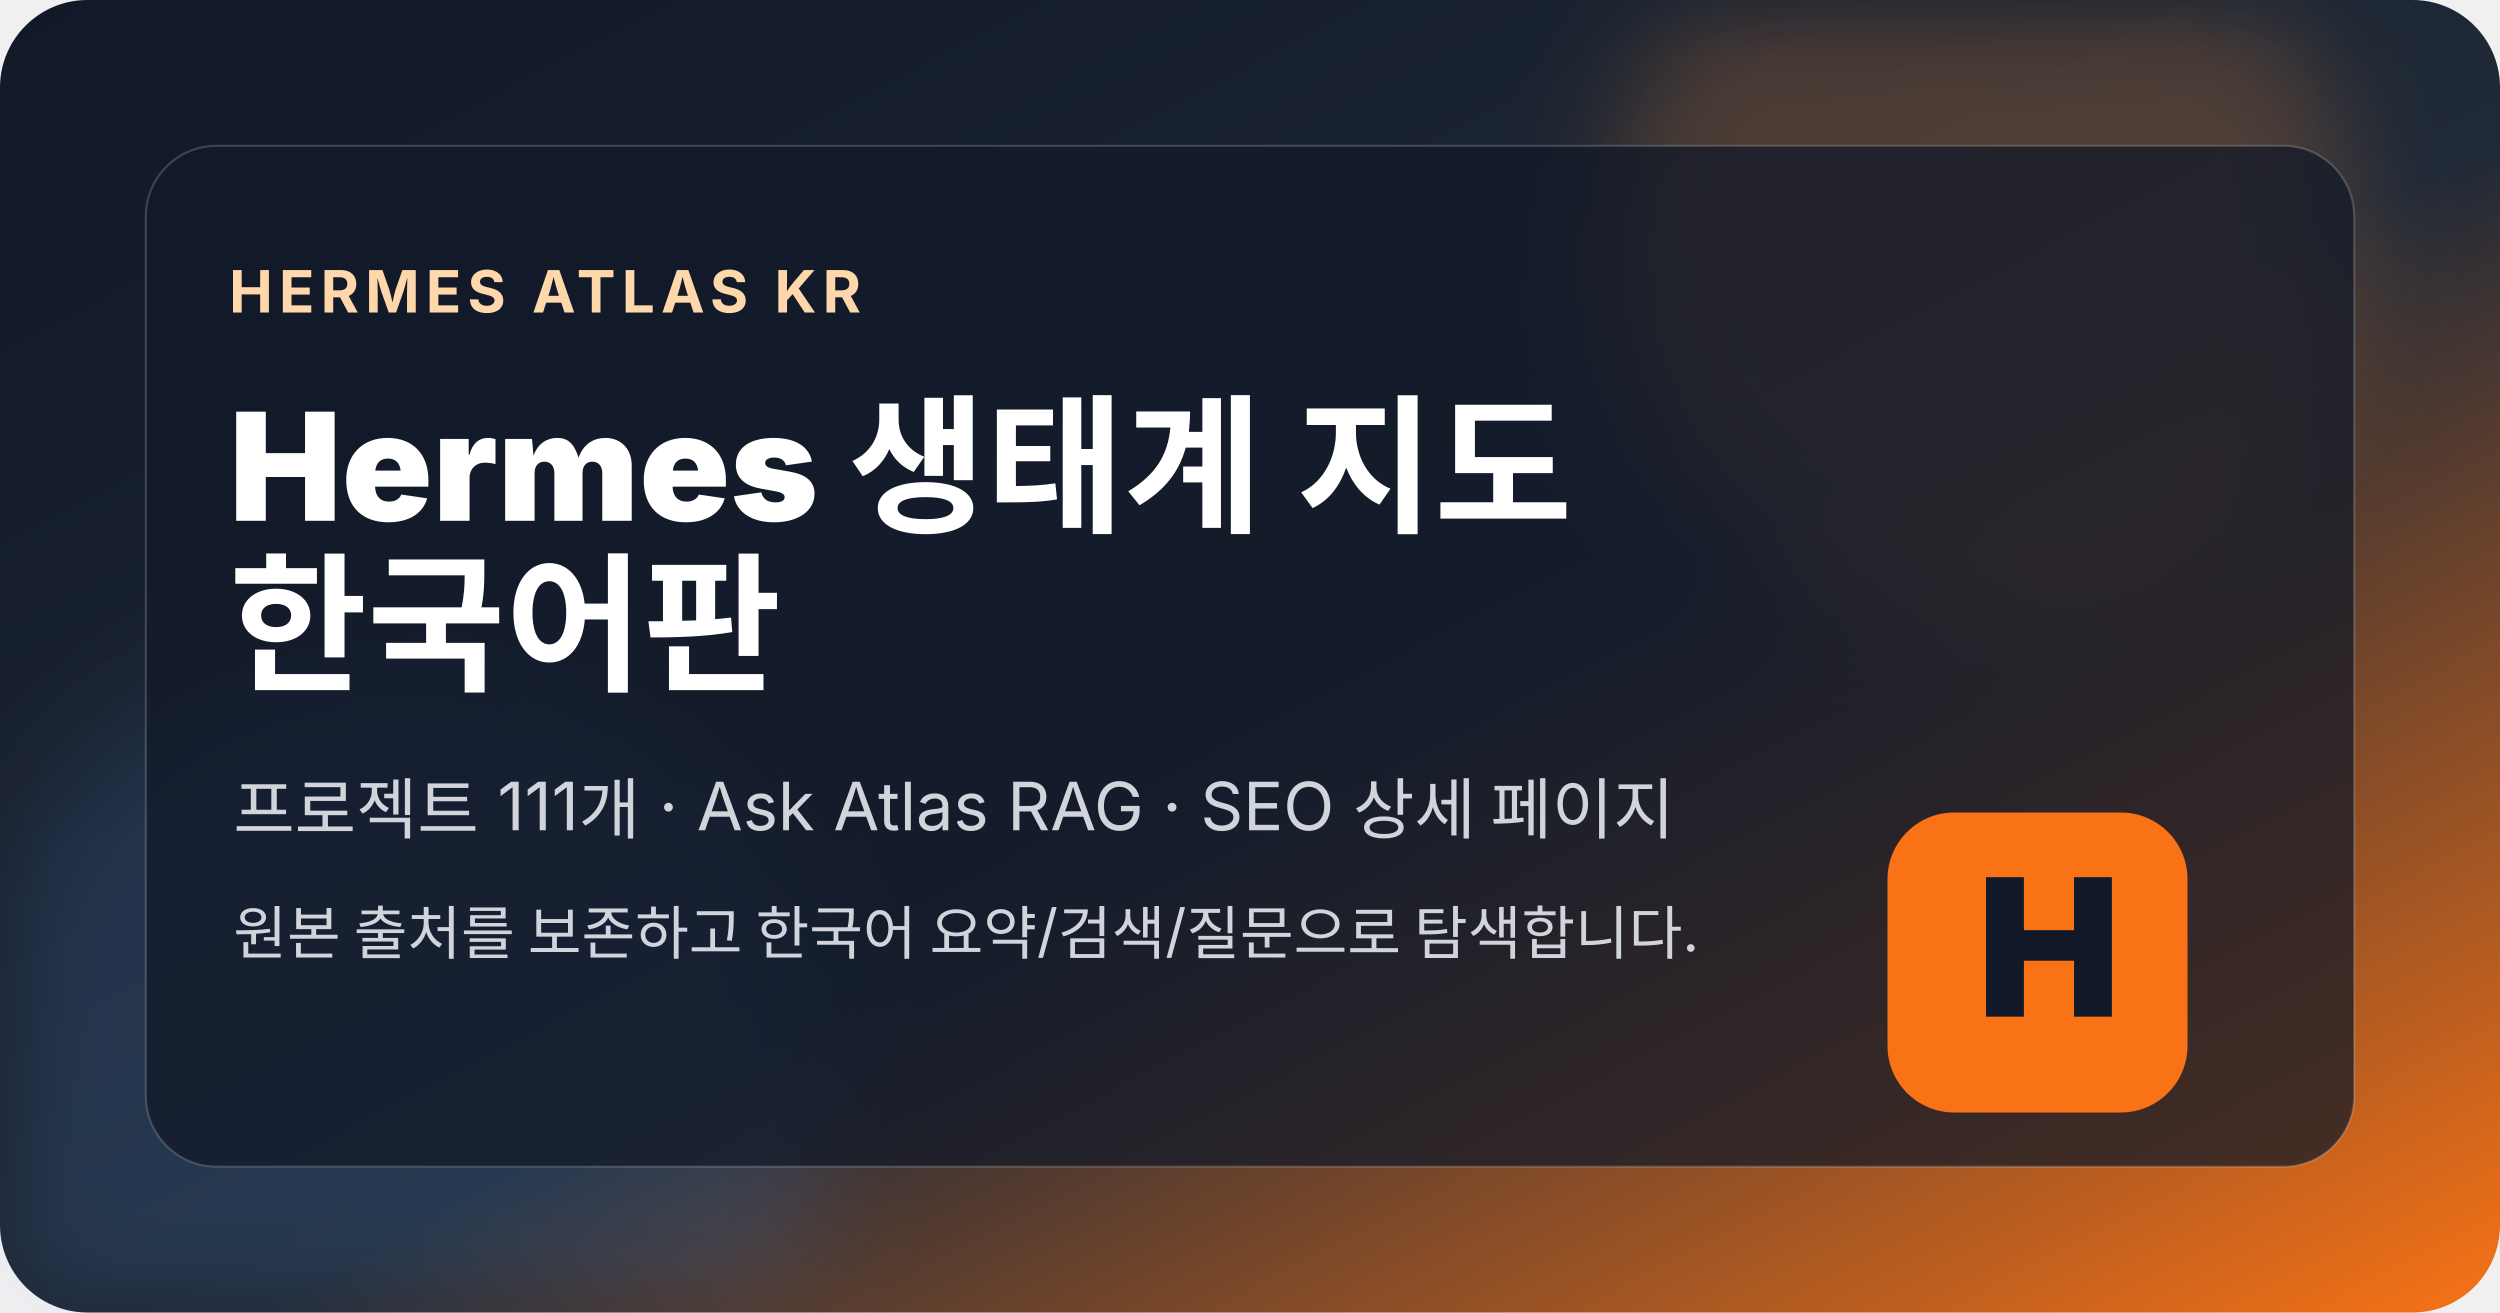
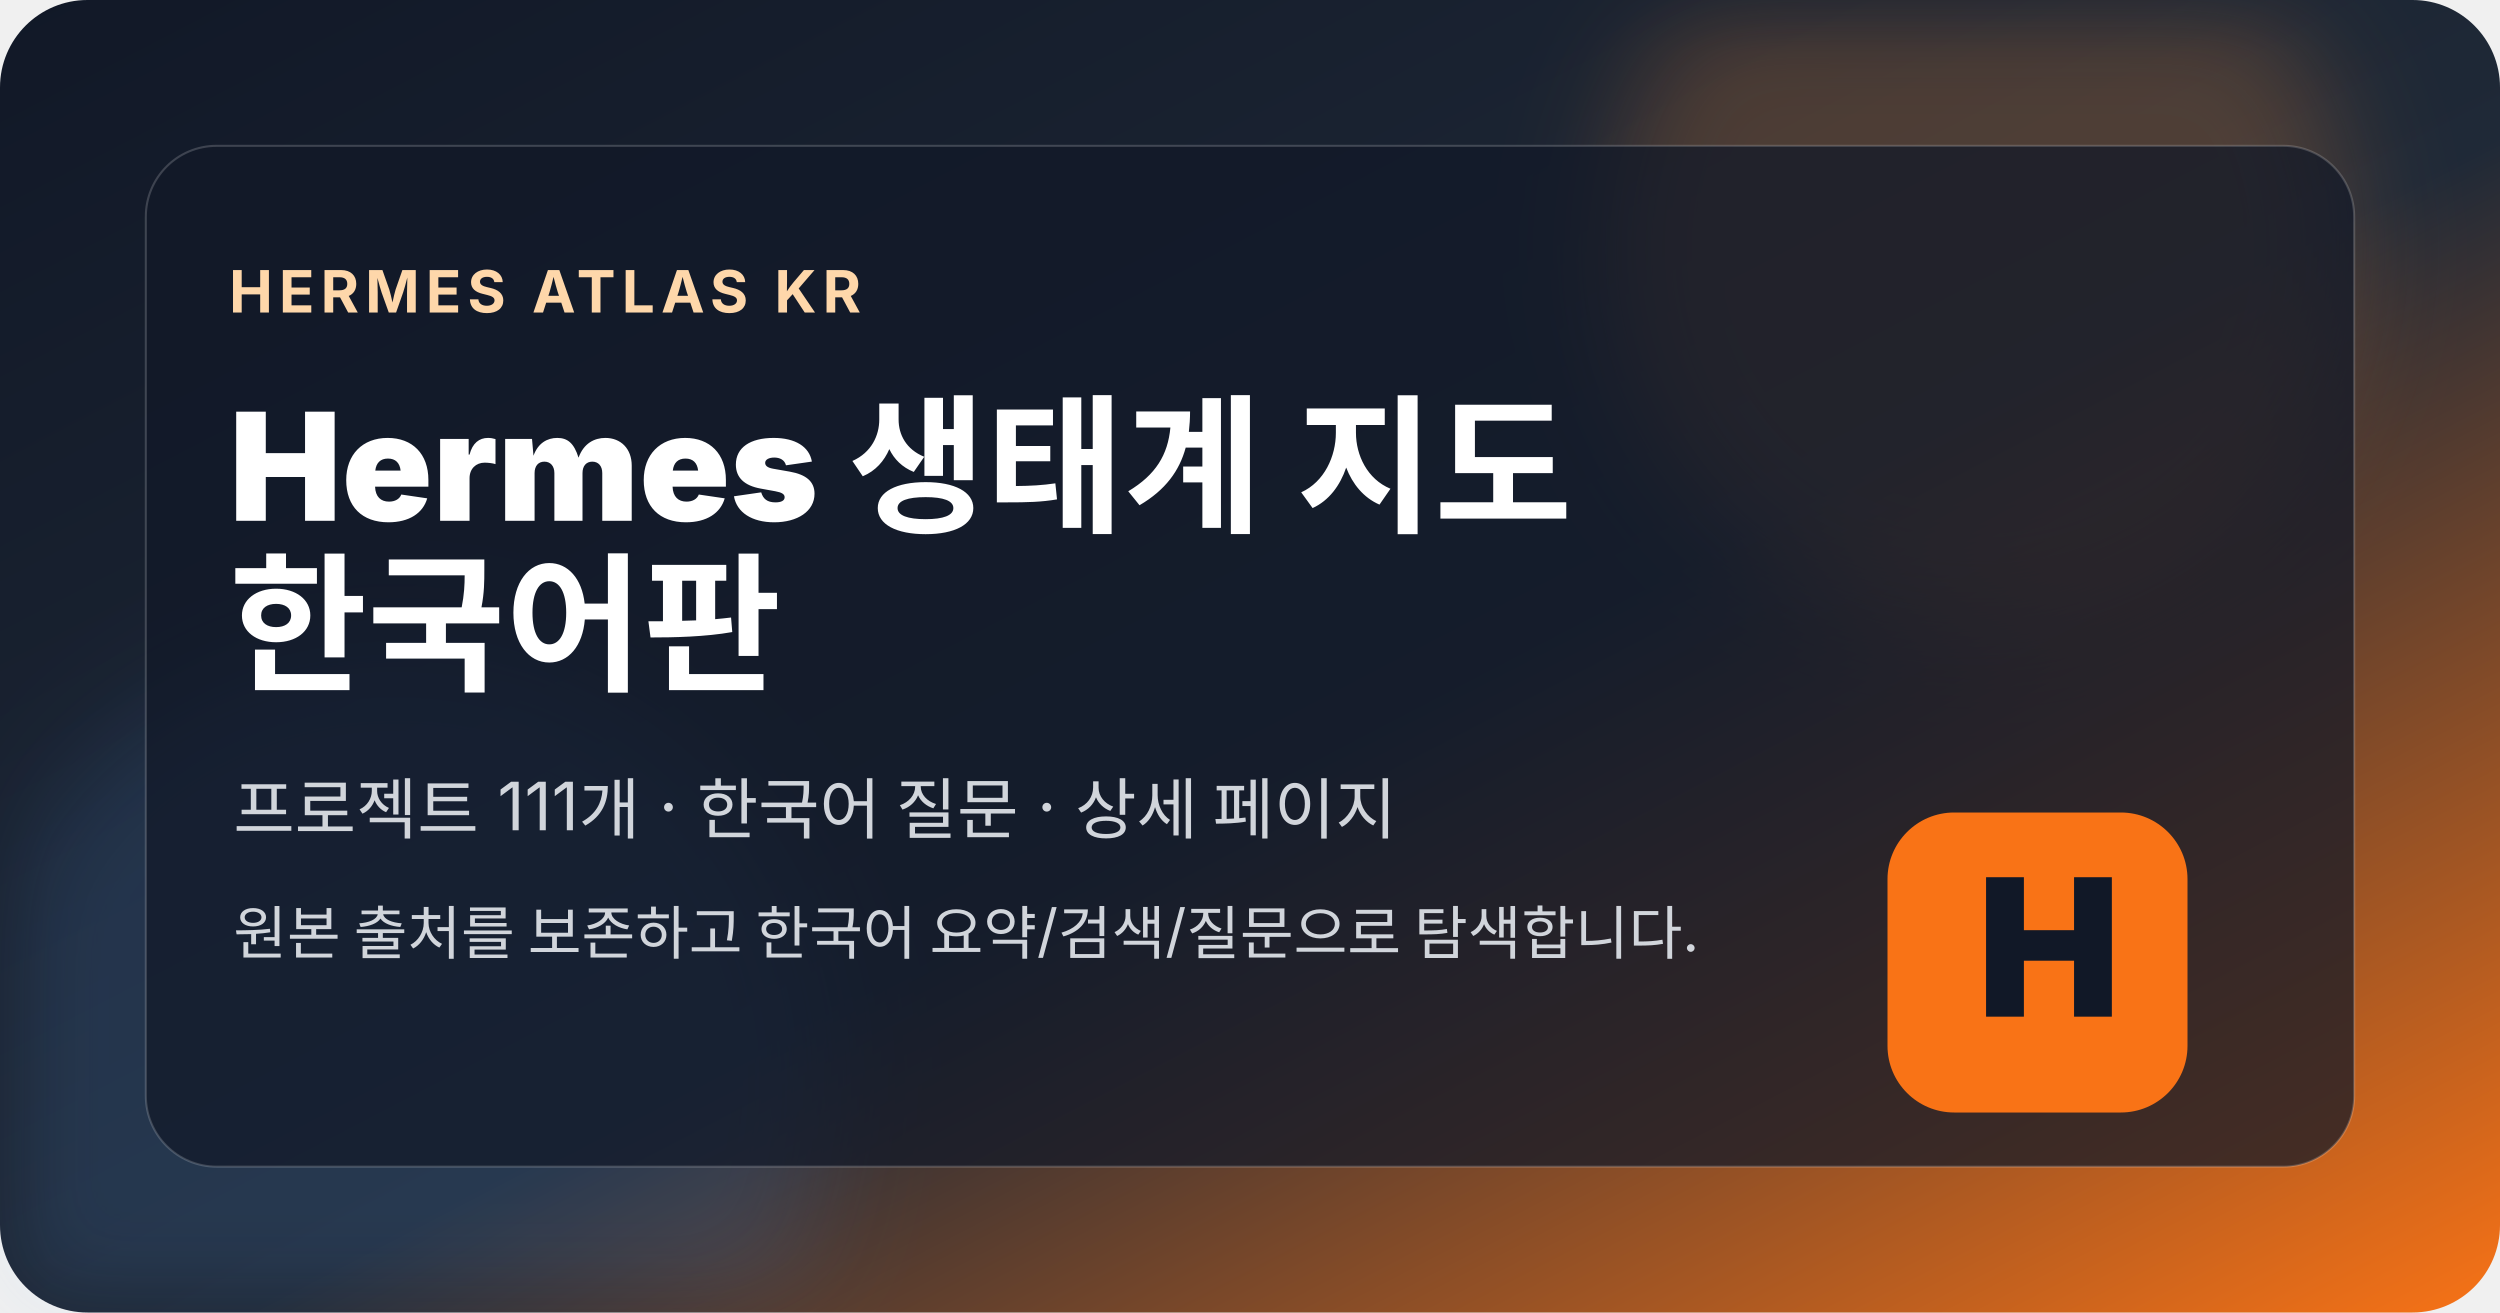
<svg xmlns="http://www.w3.org/2000/svg" width="1200" height="630" viewBox="0 0 1200 630" role="img" aria-labelledby="title desc">
  <defs>
    <linearGradient id="bg" x1="0" y1="0" x2="1" y2="1">
      <stop offset="0" stop-color="#111827" />
      <stop offset="0.55" stop-color="#1f2937" />
      <stop offset="1" stop-color="#f97316" />
    </linearGradient>
    <filter id="soft" x="-20%" y="-20%" width="140%" height="140%">
      <feGaussianBlur stdDeviation="26" />
    </filter>
  </defs>
  <rect width="1200" height="630" rx="42" fill="url(#bg)" />
  <circle cx="950" cy="120" r="180" fill="#fb923c" opacity="0.22" filter="url(#soft)" />
  <circle cx="190" cy="520" r="210" fill="#60a5fa" opacity="0.13" filter="url(#soft)" />
  <rect x="70" y="70" width="1060" height="490" rx="34" fill="rgba(17,24,39,0.72)" stroke="rgba(255,255,255,0.18)" />
  <text x="110" y="150" fill="#fed7aa" font-family="Inter, Pretendard, Apple SD Gothic Neo, sans-serif" font-size="28" font-weight="700" letter-spacing="3">HERMES ATLAS KR</text>
  <text x="110" y="250" fill="#ffffff" font-family="Inter, Pretendard, Apple SD Gothic Neo, sans-serif" font-size="72" font-weight="900">Hermes 생태계 지도</text>
  <text x="110" y="326" fill="#ffffff" font-family="Inter, Pretendard, Apple SD Gothic Neo, sans-serif" font-size="72" font-weight="900">한국어판</text>
-   <text x="112" y="400" fill="#d1d5db" font-family="Inter, Pretendard, Apple SD Gothic Neo, sans-serif" font-size="32">프로젝트 111개 · Ask Atlas RAG · SEO 상세 페이지</text>
+   <text x="112" y="400" fill="#d1d5db" font-family="Inter, Pretendard, Apple SD Gothic Neo, sans-serif" font-size="32">프로젝트 111개 · 한국어 질문 · 상세 페이지</text>
  <text x="112" y="458" fill="#d1d5db" font-family="Inter, Pretendard, Apple SD Gothic Neo, sans-serif" font-size="28">원본 출처를 보존하고 한국어 요약/검색/질문으로 탐색합니다.</text>
  <rect x="906" y="390" width="144" height="144" rx="32" fill="#f97316" />
  <text x="949" y="488" fill="#111827" font-family="Inter, Pretendard, Apple SD Gothic Neo, sans-serif" font-size="92" font-weight="900">H</text>
</svg>
